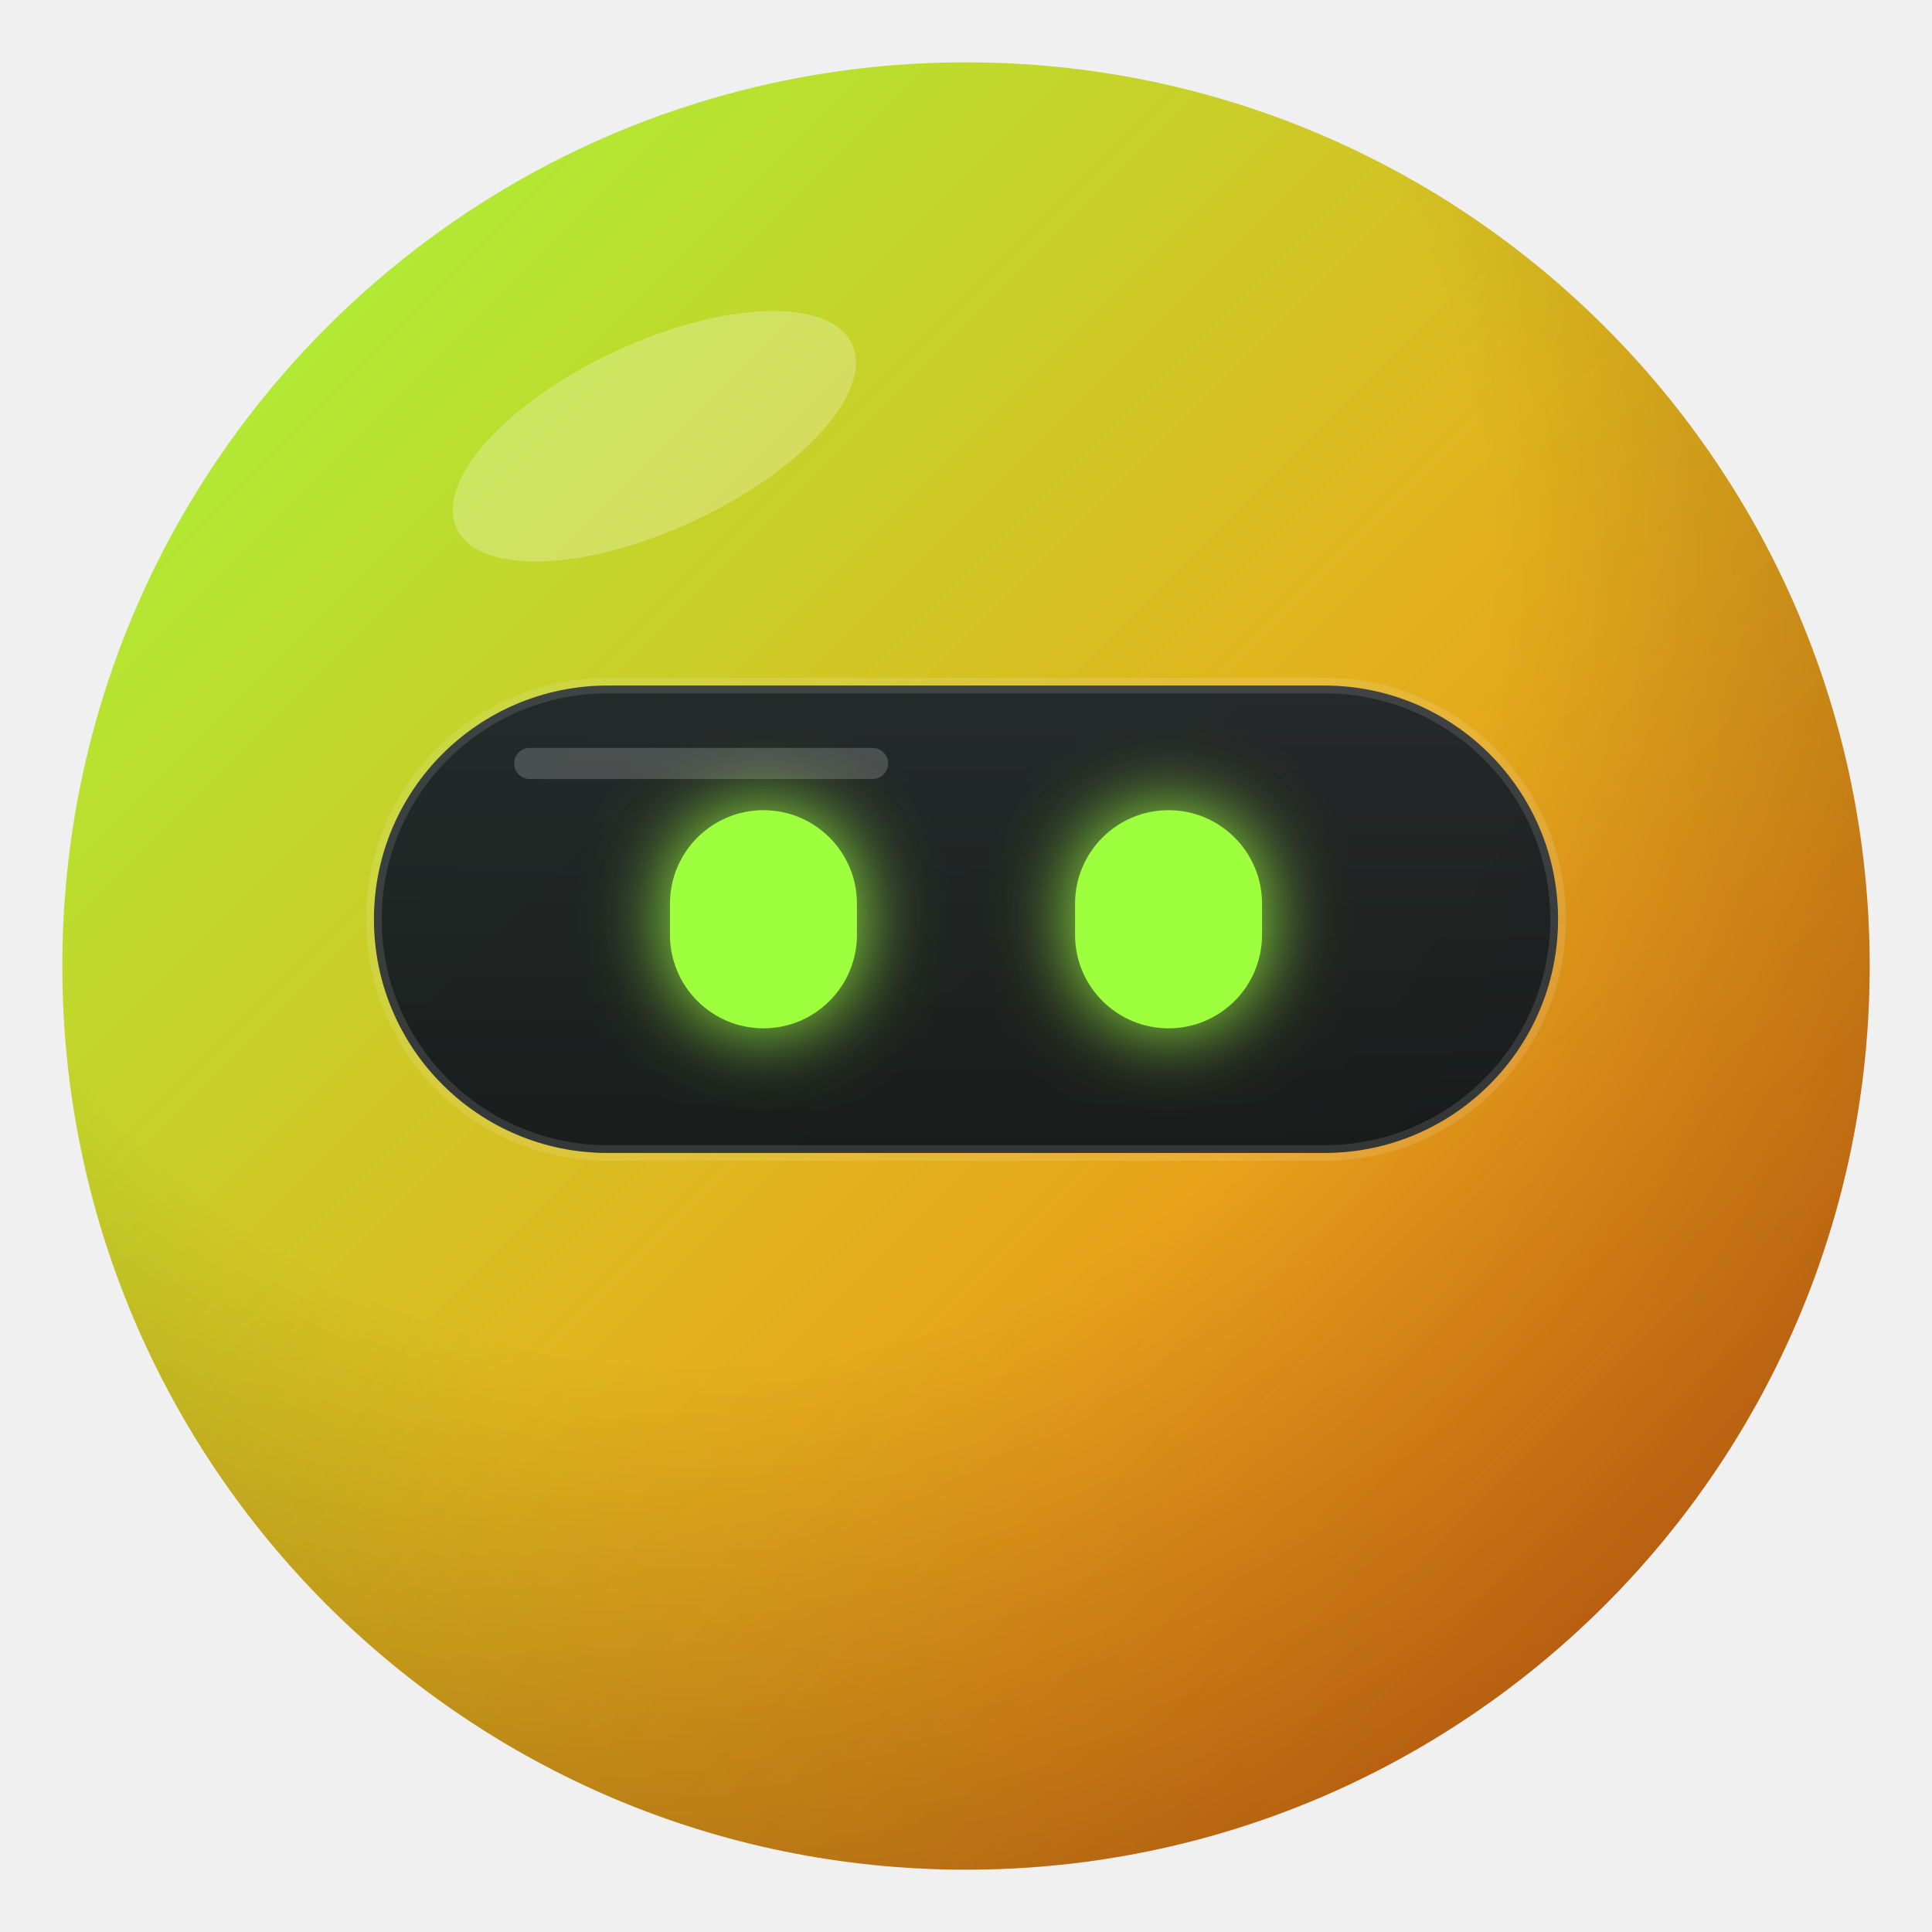
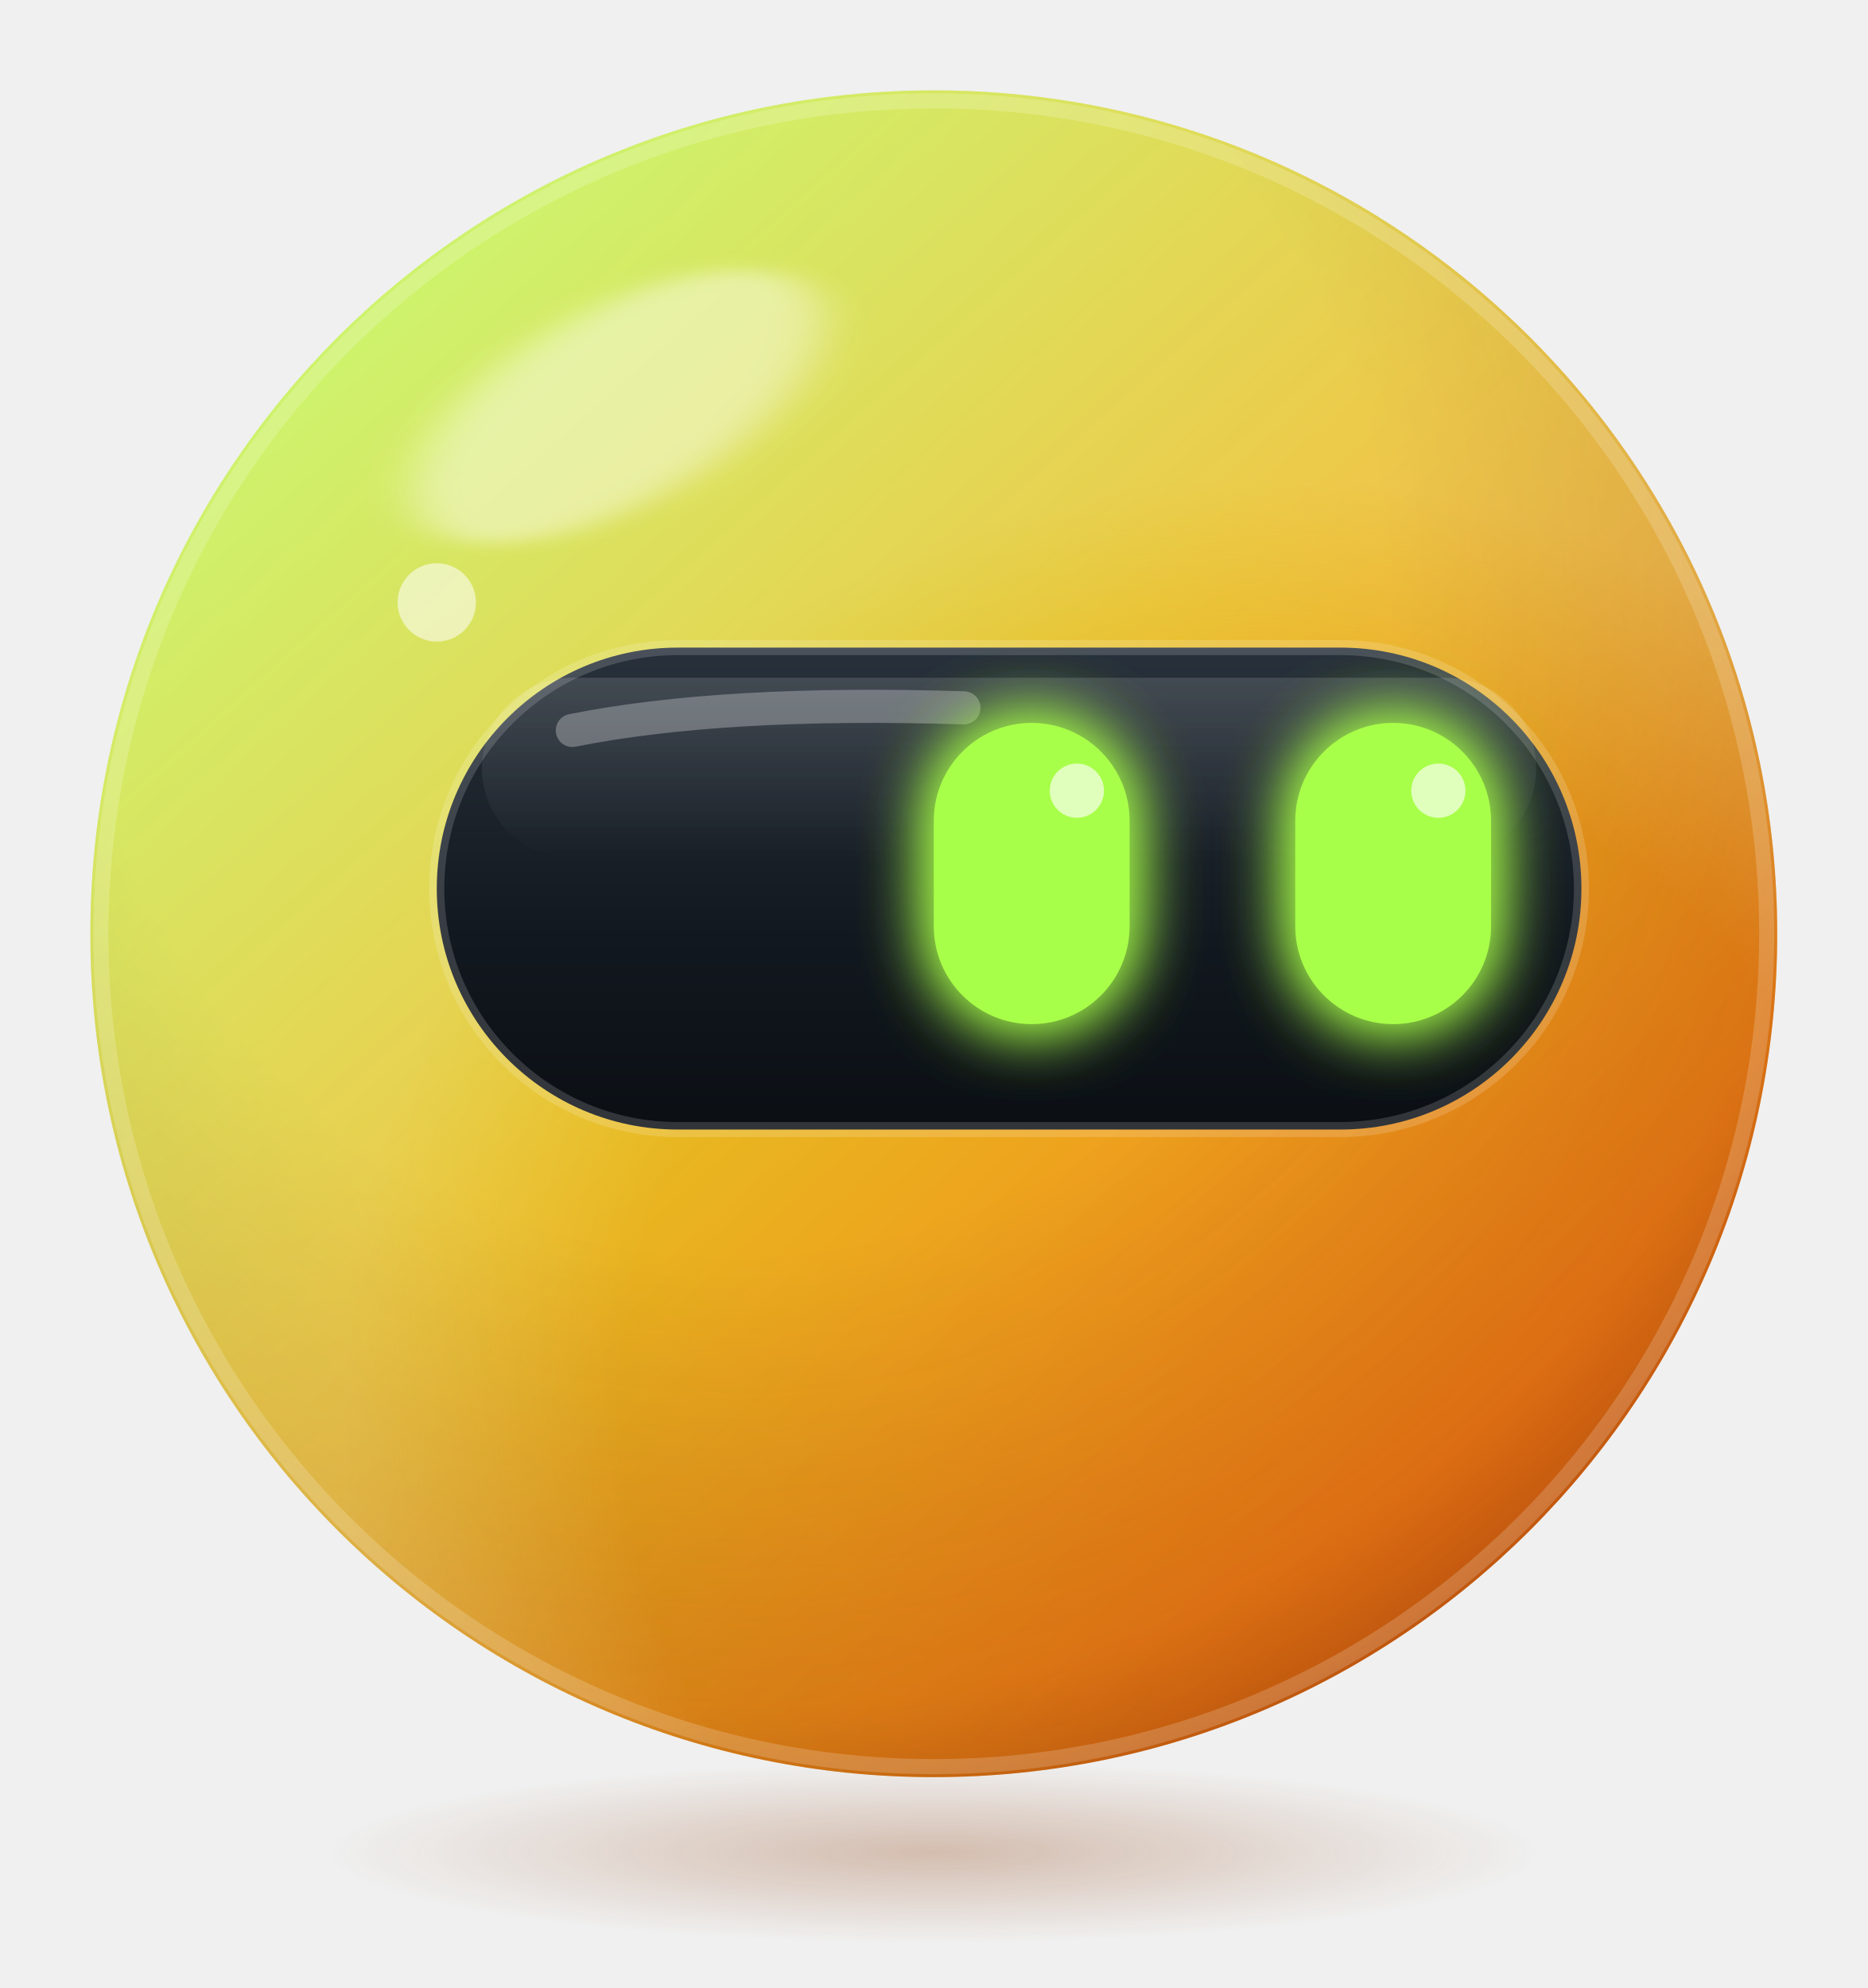
- <svg xmlns="http://www.w3.org/2000/svg" viewBox="18 18 124 124">
+ <svg xmlns="http://www.w3.org/2000/svg" viewBox="18 18 124 132">
  <defs>
-     <linearGradient id="b" x1="0" y1="0" x2="1" y2="1">
-       <stop offset="0" stop-color="#9dff3c" />
-       <stop offset=".5" stop-color="#e0b51e" />
+     <linearGradient id="b" x1="0.1" y1="0.05" x2="0.9" y2="0.95">
+       <stop offset="0" stop-color="#b4ff5a" />
+       <stop offset=".45" stop-color="#e6bd22" />
      <stop offset="1" stop-color="#ff6a13" />
    </linearGradient>
-     <radialGradient id="s" cx="35%" cy="28%" r="80%">
-       <stop offset=".55" stop-color="#000" stop-opacity="0" />
-       <stop offset="1" stop-color="#000" stop-opacity=".28" />
+     <radialGradient id="shade" cx="38%" cy="30%" r="78%">
+       <stop offset=".5" stop-color="#000" stop-opacity="0" />
+       <stop offset=".85" stop-color="#5a1d00" stop-opacity=".18" />
+       <stop offset="1" stop-color="#3a1200" stop-opacity=".42" />
+     </radialGradient>
+     <radialGradient id="rim" cx="70%" cy="78%" r="55%">
+       <stop offset=".7" stop-color="#fff2c4" stop-opacity="0" />
+       <stop offset="1" stop-color="#fff2c4" stop-opacity=".25" />
    </radialGradient>
    <linearGradient id="v" x1="0" y1="0" x2="0" y2="1">
-       <stop offset="0" stop-color="#1c232b" />
-       <stop offset="1" stop-color="#10151b" />
+       <stop offset="0" stop-color="#28313b" />
+       <stop offset=".6" stop-color="#12181f" />
+       <stop offset="1" stop-color="#0b0f14" />
    </linearGradient>
+     <linearGradient id="glass" x1="0" y1="0" x2="0" y2="1">
+       <stop offset="0" stop-color="#fff" stop-opacity=".22" />
+       <stop offset="1" stop-color="#fff" stop-opacity="0" />
+     </linearGradient>
+     <radialGradient id="ground" cx="50%" cy="50%" r="50%">
+       <stop offset="0" stop-color="#8a3a08" stop-opacity=".28" />
+       <stop offset="1" stop-color="#8a3a08" stop-opacity="0" />
+     </radialGradient>
+     <radialGradient id="halo" cx="50%" cy="45%" r="50%">
+       <stop offset="0" stop-color="#ff7a28" stop-opacity=".42" />
+       <stop offset="1" stop-color="#ff7a28" stop-opacity="0" />
+     </radialGradient>
    <filter id="e" x="-80%" y="-80%" width="260%" height="260%">
-       <feGaussianBlur stdDeviation="2.5" result="b" />
+       <feGaussianBlur stdDeviation="2.2" result="b" />
      <feMerge>
+         <feMergeNode in="b" />
        <feMergeNode in="b" />
        <feMergeNode in="SourceGraphic" />
      </feMerge>
    </filter>
+     <filter id="soft" x="-20%" y="-20%" width="140%" height="140%">
+       <feGaussianBlur stdDeviation="1.2" />
+     </filter>
  </defs>
-   <circle cx="80" cy="80" r="58" fill="url(#b)" />
-   <circle cx="80" cy="80" r="58" fill="url(#s)" />
-   <ellipse cx="60" cy="46" rx="14" ry="6" fill="#fff" opacity=".25" transform="rotate(-25 60 46)" />
-   <rect x="42" y="62" width="76" height="30" rx="15" fill="url(#v)" opacity=".95" />
-   <rect x="42" y="62" width="76" height="30" rx="15" fill="none" stroke="#fff" stroke-opacity=".12" />
-   <path d="M52 67 L74 67" stroke="#fff" stroke-opacity=".18" stroke-width="2" stroke-linecap="round" />
-   <g filter="url(#e)" fill="#9dff3c">
-     <rect x="61" y="70" width="12" height="14" rx="6" />
-     <rect x="87" y="70" width="12" height="14" rx="6" />
+   <ellipse cx="80" cy="141" rx="40" ry="6" fill="url(#ground)" />
+   <circle cx="80" cy="80" r="56" fill="url(#b)" />
+   <circle cx="80" cy="80" r="56" fill="url(#shade)" />
+   <circle cx="80" cy="80" r="56" fill="url(#rim)" />
+   <circle cx="80" cy="80" r="55.3" fill="none" stroke="#fff" stroke-opacity=".18" stroke-width="1" />
+   <ellipse cx="59" cy="45" rx="15" ry="6.5" fill="#fff" opacity=".42" transform="rotate(-28 59 45)" filter="url(#soft)" />
+   <circle cx="47" cy="58" r="2.6" fill="#fff" opacity=".55" />
+   <rect x="47" y="61" width="76" height="32" rx="16" fill="url(#v)" />
+   <rect x="47" y="61" width="76" height="32" rx="16" fill="none" stroke="#fff" stroke-opacity=".16" />
+   <path d="M56 66.5 Q66 64.5 82 65" stroke="#fff" stroke-opacity=".28" stroke-width="2.2" stroke-linecap="round" fill="none" />
+   <rect x="50" y="63" width="70" height="12" rx="6" fill="url(#glass)" opacity=".6" />
+   <g filter="url(#e)" fill="#a8ff4a">
+     <rect x="80" y="66" width="13" height="20" rx="6.5" />
+     <rect x="104" y="66" width="13" height="20" rx="6.5" />
+   </g>
+   <g fill="#eaffd0" opacity=".85">
+     <circle cx="89.5" cy="70.5" r="1.8" />
+     <circle cx="113.5" cy="70.5" r="1.8" />
  </g>
</svg>
